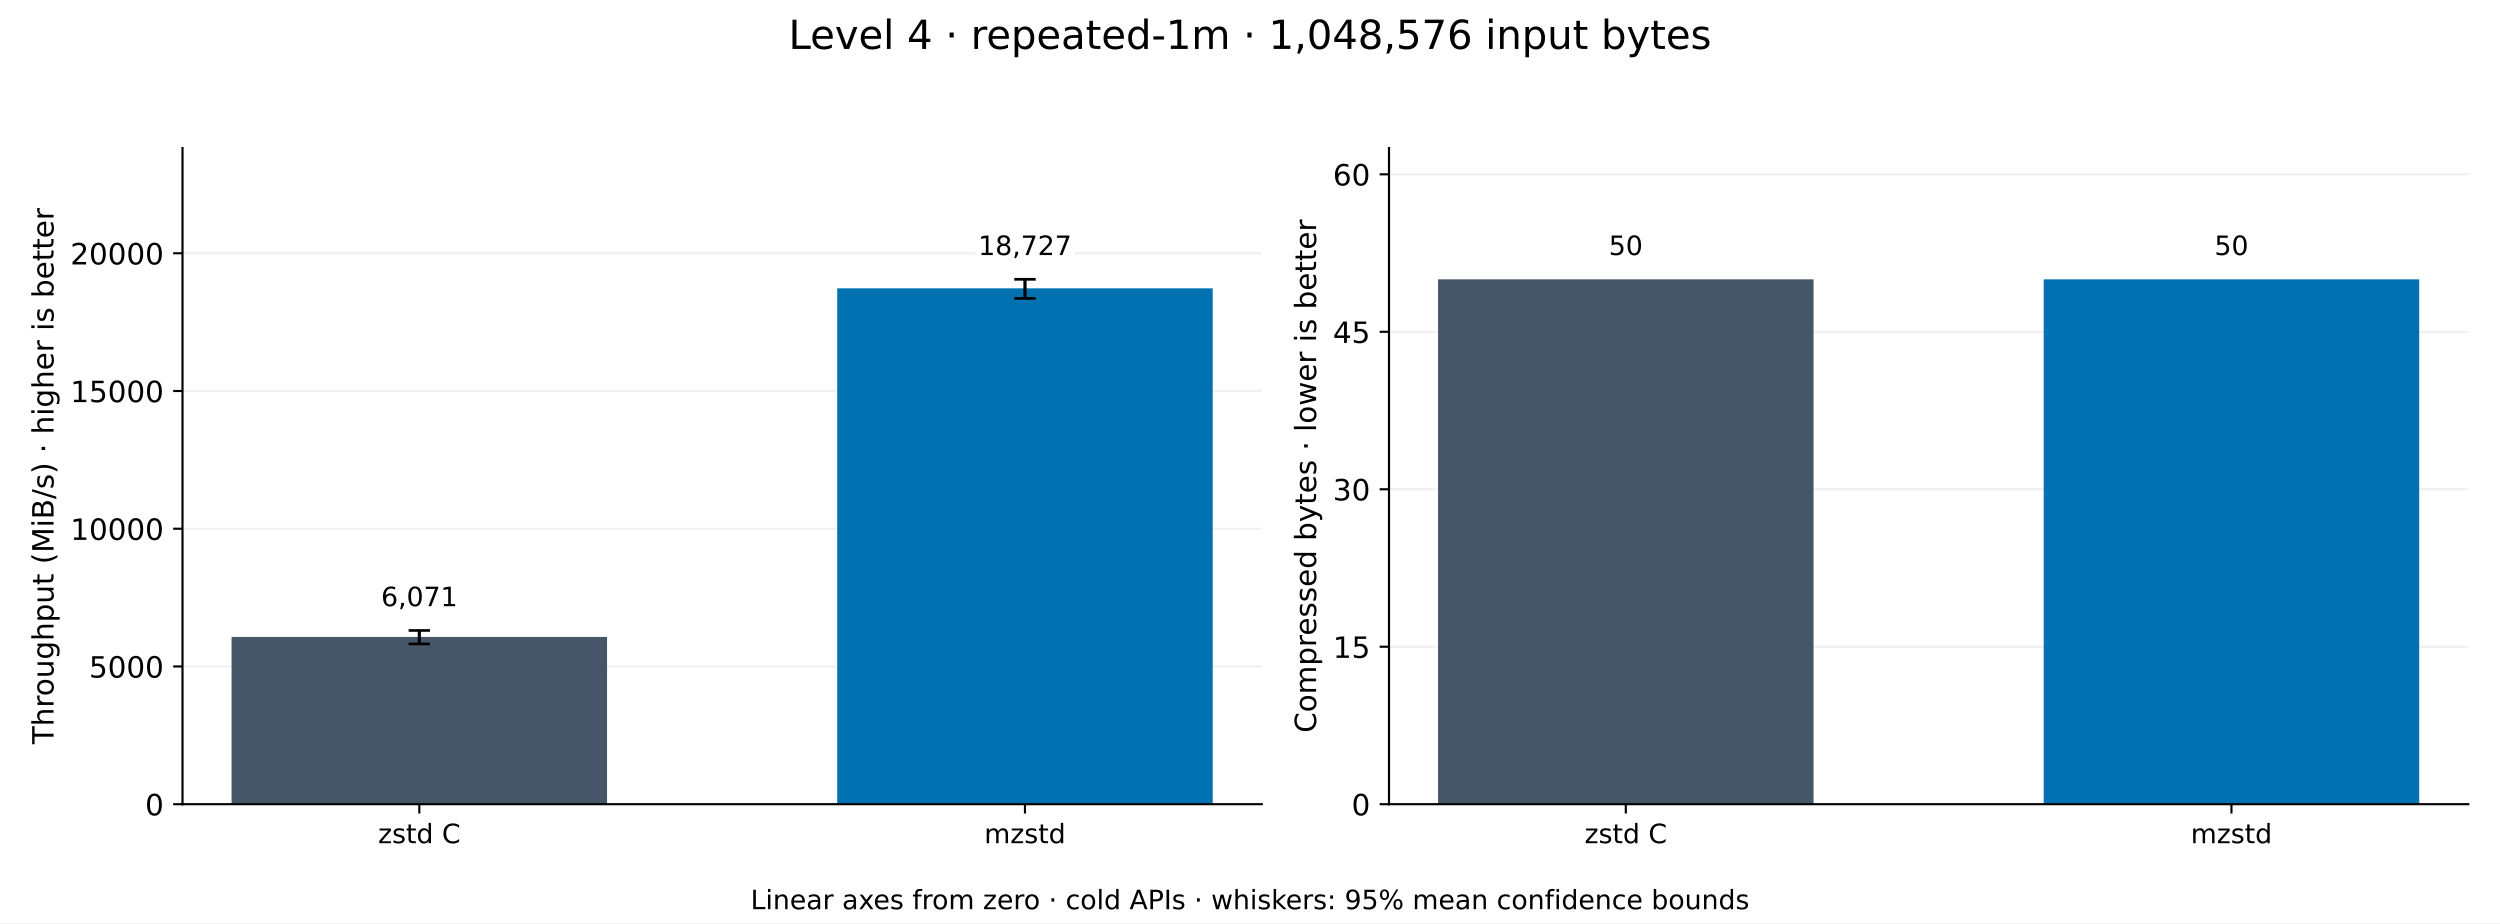
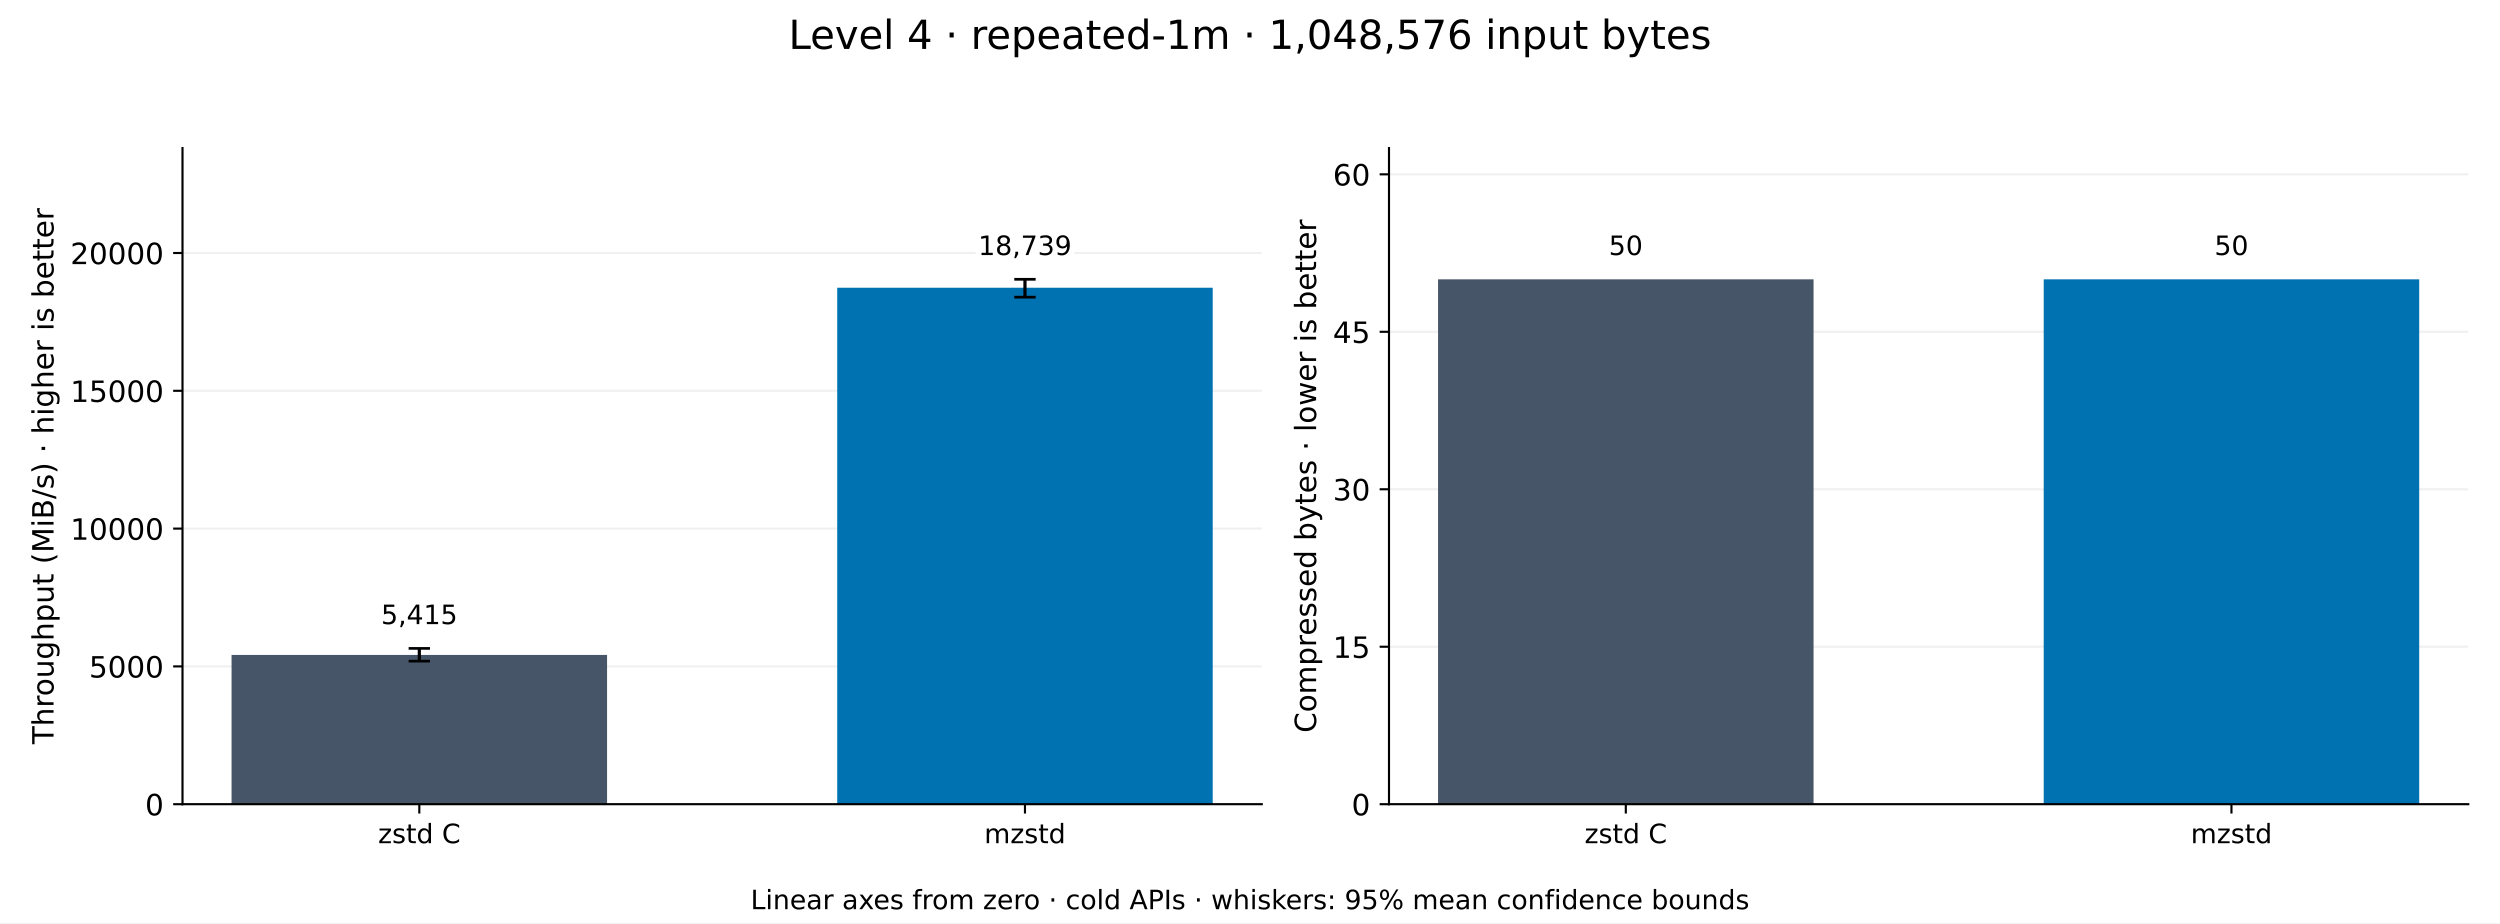
<svg xmlns="http://www.w3.org/2000/svg" xmlns:xlink="http://www.w3.org/1999/xlink" width="936pt" height="345.6pt" viewBox="0 0 936 345.6" version="1.1">
  <defs>
    <style type="text/css">*{stroke-linejoin: round; stroke-linecap: butt}</style>
  </defs>
  <g id="figure_1">
    <g id="patch_1">
      <path d="M 0 345.6 L 936 345.6 L 936 0 L 0 0 z " style="fill: #ffffff" />
    </g>
    <g id="axes_1">
      <g id="patch_2">
        <path d="M 68.33 301.088 L 472.41 301.088 L 472.41 55.44 L 68.33 55.44 z " style="fill: #ffffff" />
      </g>
      <g id="matplotlib.axis_1">
        <g id="xtick_1">
          <g id="line2d_1">
            <defs>
              <path id="mcbfd24ea1b" d="M 0 0 L 0 3.5 " style="stroke: #000000; stroke-width: 0.8" />
            </defs>
            <g>
              <use xlink:href="#mcbfd24ea1b" x="156.992" y="301.088" style="stroke: #000000; stroke-width: 0.8" />
            </g>
          </g>
          <g id="text_1">
            <text style="font-size: 10px; font-family: 'DejaVu Sans', 'Bitstream Vera Sans', 'Computer Modern Sans Serif', 'Lucida Grande', 'Verdana', 'Geneva', 'Lucid', 'Arial', 'Helvetica', 'Avant Garde', sans-serif; text-anchor: middle" x="156.992" y="315.686" transform="rotate(-0 156.9918 315.6864)">zstd C</text>
          </g>
        </g>
        <g id="xtick_2">
          <g id="line2d_2">
            <g>
              <use xlink:href="#mcbfd24ea1b" x="383.748" y="301.088" style="stroke: #000000; stroke-width: 0.8" />
            </g>
          </g>
          <g id="text_2">
            <text style="font-size: 10px; font-family: 'DejaVu Sans', 'Bitstream Vera Sans', 'Computer Modern Sans Serif', 'Lucida Grande', 'Verdana', 'Geneva', 'Lucid', 'Arial', 'Helvetica', 'Avant Garde', sans-serif; text-anchor: middle" x="383.748" y="315.686" transform="rotate(-0 383.7482 315.6864)">mzstd</text>
          </g>
        </g>
      </g>
      <g id="matplotlib.axis_2">
        <g id="ytick_1">
          <g id="line2d_3">
            <path d="M 68.33 301.088 L 472.41 301.088 " clip-path="url(#p8b96617e86)" style="fill: none; stroke: #b0b0b0; stroke-opacity: 0.18; stroke-width: 0.8; stroke-linecap: square" />
          </g>
          <g id="line2d_4">
            <defs>
              <path id="m862e928616" d="M 0 0 L -3.5 0 " style="stroke: #000000; stroke-width: 0.8" />
            </defs>
            <g>
              <use xlink:href="#m862e928616" x="68.33" y="301.088" style="stroke: #000000; stroke-width: 0.8" />
            </g>
          </g>
          <g id="text_3">
            <text style="font-size: 11px; font-family: 'DejaVu Sans', 'Bitstream Vera Sans', 'Computer Modern Sans Serif', 'Lucida Grande', 'Verdana', 'Geneva', 'Lucid', 'Arial', 'Helvetica', 'Avant Garde', sans-serif; text-anchor: end" x="61.33" y="305.267" transform="rotate(-0 61.33 305.2671)">0</text>
          </g>
        </g>
        <g id="ytick_2">
          <g id="line2d_5">
-             <path d="M 68.33 249.523 L 472.41 249.523 " clip-path="url(#p8b96617e86)" style="fill: none; stroke: #b0b0b0; stroke-opacity: 0.18; stroke-width: 0.8; stroke-linecap: square" />
+             <path d="M 68.33 249.496 L 472.41 249.496 " clip-path="url(#p8b96617e86)" style="fill: none; stroke: #b0b0b0; stroke-opacity: 0.18; stroke-width: 0.8; stroke-linecap: square" />
          </g>
          <g id="line2d_6">
            <g>
-               <use xlink:href="#m862e928616" x="68.33" y="249.523" style="stroke: #000000; stroke-width: 0.8" />
+               <use xlink:href="#m862e928616" x="68.33" y="249.496" style="stroke: #000000; stroke-width: 0.8" />
            </g>
          </g>
          <g id="text_4">
-             <text style="font-size: 11px; font-family: 'DejaVu Sans', 'Bitstream Vera Sans', 'Computer Modern Sans Serif', 'Lucida Grande', 'Verdana', 'Geneva', 'Lucid', 'Arial', 'Helvetica', 'Avant Garde', sans-serif; text-anchor: end" x="61.33" y="253.702" transform="rotate(-0 61.33 253.7019)">5000</text>
+             <text style="font-size: 11px; font-family: 'DejaVu Sans', 'Bitstream Vera Sans', 'Computer Modern Sans Serif', 'Lucida Grande', 'Verdana', 'Geneva', 'Lucid', 'Arial', 'Helvetica', 'Avant Garde', sans-serif; text-anchor: end" x="61.33" y="253.675" transform="rotate(-0 61.33 253.6747)">5000</text>
          </g>
        </g>
        <g id="ytick_3">
          <g id="line2d_7">
-             <path d="M 68.33 197.957 L 472.41 197.957 " clip-path="url(#p8b96617e86)" style="fill: none; stroke: #b0b0b0; stroke-opacity: 0.18; stroke-width: 0.8; stroke-linecap: square" />
+             <path d="M 68.33 197.903 L 472.41 197.903 " clip-path="url(#p8b96617e86)" style="fill: none; stroke: #b0b0b0; stroke-opacity: 0.18; stroke-width: 0.8; stroke-linecap: square" />
          </g>
          <g id="line2d_8">
            <g>
-               <use xlink:href="#m862e928616" x="68.33" y="197.957" style="stroke: #000000; stroke-width: 0.8" />
+               <use xlink:href="#m862e928616" x="68.33" y="197.903" style="stroke: #000000; stroke-width: 0.8" />
            </g>
          </g>
          <g id="text_5">
-             <text style="font-size: 11px; font-family: 'DejaVu Sans', 'Bitstream Vera Sans', 'Computer Modern Sans Serif', 'Lucida Grande', 'Verdana', 'Geneva', 'Lucid', 'Arial', 'Helvetica', 'Avant Garde', sans-serif; text-anchor: end" x="61.33" y="202.137" transform="rotate(-0 61.33 202.1366)">10000</text>
+             <text style="font-size: 11px; font-family: 'DejaVu Sans', 'Bitstream Vera Sans', 'Computer Modern Sans Serif', 'Lucida Grande', 'Verdana', 'Geneva', 'Lucid', 'Arial', 'Helvetica', 'Avant Garde', sans-serif; text-anchor: end" x="61.33" y="202.082" transform="rotate(-0 61.33 202.0822)">10000</text>
          </g>
        </g>
        <g id="ytick_4">
          <g id="line2d_9">
-             <path d="M 68.33 146.392 L 472.41 146.392 " clip-path="url(#p8b96617e86)" style="fill: none; stroke: #b0b0b0; stroke-opacity: 0.18; stroke-width: 0.8; stroke-linecap: square" />
+             <path d="M 68.33 146.311 L 472.41 146.311 " clip-path="url(#p8b96617e86)" style="fill: none; stroke: #b0b0b0; stroke-opacity: 0.18; stroke-width: 0.8; stroke-linecap: square" />
          </g>
          <g id="line2d_10">
            <g>
-               <use xlink:href="#m862e928616" x="68.33" y="146.392" style="stroke: #000000; stroke-width: 0.8" />
+               <use xlink:href="#m862e928616" x="68.33" y="146.311" style="stroke: #000000; stroke-width: 0.8" />
            </g>
          </g>
          <g id="text_6">
-             <text style="font-size: 11px; font-family: 'DejaVu Sans', 'Bitstream Vera Sans', 'Computer Modern Sans Serif', 'Lucida Grande', 'Verdana', 'Geneva', 'Lucid', 'Arial', 'Helvetica', 'Avant Garde', sans-serif; text-anchor: end" x="61.33" y="150.571" transform="rotate(-0 61.33 150.5713)">15000</text>
+             <text style="font-size: 11px; font-family: 'DejaVu Sans', 'Bitstream Vera Sans', 'Computer Modern Sans Serif', 'Lucida Grande', 'Verdana', 'Geneva', 'Lucid', 'Arial', 'Helvetica', 'Avant Garde', sans-serif; text-anchor: end" x="61.33" y="150.49" transform="rotate(-0 61.33 150.4897)">15000</text>
          </g>
        </g>
        <g id="ytick_5">
          <g id="line2d_11">
-             <path d="M 68.33 94.827 L 472.41 94.827 " clip-path="url(#p8b96617e86)" style="fill: none; stroke: #b0b0b0; stroke-opacity: 0.18; stroke-width: 0.8; stroke-linecap: square" />
+             <path d="M 68.33 94.718 L 472.41 94.718 " clip-path="url(#p8b96617e86)" style="fill: none; stroke: #b0b0b0; stroke-opacity: 0.18; stroke-width: 0.8; stroke-linecap: square" />
          </g>
          <g id="line2d_12">
            <g>
-               <use xlink:href="#m862e928616" x="68.33" y="94.827" style="stroke: #000000; stroke-width: 0.8" />
+               <use xlink:href="#m862e928616" x="68.33" y="94.718" style="stroke: #000000; stroke-width: 0.8" />
            </g>
          </g>
          <g id="text_7">
-             <text style="font-size: 11px; font-family: 'DejaVu Sans', 'Bitstream Vera Sans', 'Computer Modern Sans Serif', 'Lucida Grande', 'Verdana', 'Geneva', 'Lucid', 'Arial', 'Helvetica', 'Avant Garde', sans-serif; text-anchor: end" x="61.33" y="99.006" transform="rotate(-0 61.33 99.00603)">20000</text>
+             <text style="font-size: 11px; font-family: 'DejaVu Sans', 'Bitstream Vera Sans', 'Computer Modern Sans Serif', 'Lucida Grande', 'Verdana', 'Geneva', 'Lucid', 'Arial', 'Helvetica', 'Avant Garde', sans-serif; text-anchor: end" x="61.33" y="98.897" transform="rotate(-0 61.33 98.89721)">20000</text>
          </g>
        </g>
        <g id="text_8">
          <text style="font-size: 11px; font-family: 'DejaVu Sans', 'Bitstream Vera Sans', 'Computer Modern Sans Serif', 'Lucida Grande', 'Verdana', 'Geneva', 'Lucid', 'Arial', 'Helvetica', 'Avant Garde', sans-serif; text-anchor: middle" x="20.049" y="178.264" transform="rotate(-90 20.04859 178.264)">Throughput (MiB/s) · higher is better</text>
        </g>
      </g>
      <g id="patch_3">
-         <path d="M 86.697 301.088 L 227.286 301.088 L 227.286 238.474 L 86.697 238.474 z " clip-path="url(#p8b96617e86)" style="fill: #475569" />
+         <path d="M 86.697 301.088 L 227.286 301.088 L 227.286 245.21 L 86.697 245.21 z " clip-path="url(#p8b96617e86)" style="fill: #475569" />
      </g>
      <g id="patch_4">
-         <path d="M 313.454 301.088 L 454.043 301.088 L 454.043 107.96 L 313.454 107.96 z " clip-path="url(#p8b96617e86)" style="fill: #0072b2" />
+         <path d="M 313.454 301.088 L 454.043 301.088 L 454.043 107.735 L 313.454 107.735 z " clip-path="url(#p8b96617e86)" style="fill: #0072b2" />
      </g>
      <g id="LineCollection_1">
-         <path d="M 156.992 241.083 L 156.992 236.038 " clip-path="url(#p8b96617e86)" style="fill: none; stroke: #000000; stroke-width: 1.2" />
-         <path d="M 383.748 111.718 L 383.748 104.57 " clip-path="url(#p8b96617e86)" style="fill: none; stroke: #000000; stroke-width: 1.2" />
+         <path d="M 156.992 247.519 L 156.992 242.75 " clip-path="url(#p8b96617e86)" style="fill: none; stroke: #000000; stroke-width: 1.2" />
+         <path d="M 383.748 111.258 L 383.748 104.57 " clip-path="url(#p8b96617e86)" style="fill: none; stroke: #000000; stroke-width: 1.2" />
      </g>
      <g id="line2d_13">
        <defs>
          <path id="mf7f69e77f0" d="M 4 0 L -4 -0 " style="stroke: #000000" />
        </defs>
        <g clip-path="url(#p8b96617e86)">
-           <use xlink:href="#mf7f69e77f0" x="156.992" y="241.083" style="fill: #1f77b4; stroke: #000000" />
-           <use xlink:href="#mf7f69e77f0" x="383.748" y="111.718" style="fill: #1f77b4; stroke: #000000" />
+           <use xlink:href="#mf7f69e77f0" x="156.992" y="247.519" style="fill: #1f77b4; stroke: #000000" />
+           <use xlink:href="#mf7f69e77f0" x="383.748" y="111.258" style="fill: #1f77b4; stroke: #000000" />
        </g>
      </g>
      <g id="line2d_14">
        <g clip-path="url(#p8b96617e86)">
-           <use xlink:href="#mf7f69e77f0" x="156.992" y="236.038" style="fill: #1f77b4; stroke: #000000" />
+           <use xlink:href="#mf7f69e77f0" x="156.992" y="242.75" style="fill: #1f77b4; stroke: #000000" />
          <use xlink:href="#mf7f69e77f0" x="383.748" y="104.57" style="fill: #1f77b4; stroke: #000000" />
        </g>
      </g>
      <g id="patch_5">
        <path d="M 68.33 301.088 L 68.33 55.44 " style="fill: none; stroke: #000000; stroke-width: 0.8; stroke-linejoin: miter; stroke-linecap: square" />
      </g>
      <g id="patch_6">
        <path d="M 68.33 301.088 L 472.41 301.088 " style="fill: none; stroke: #000000; stroke-width: 0.8; stroke-linejoin: miter; stroke-linecap: square" />
      </g>
      <g id="text_9">
        <g id="patch_7">
-           <path d="M 141.678 230.038 L 172.306 230.038 L 172.306 218.36 L 141.678 218.36 z " style="fill: #ffffff; opacity: 0.9" />
-         </g>
-         <text style="font-size: 10px; font-family: 'DejaVu Sans', 'Bitstream Vera Sans', 'Computer Modern Sans Serif', 'Lucida Grande', 'Verdana', 'Geneva', 'Lucid', 'Arial', 'Helvetica', 'Avant Garde', sans-serif; text-anchor: middle" x="156.992" y="226.959" transform="rotate(-0 156.9918 226.9586)">6,071</text>
+           <path d="M 141.678 236.75 L 172.306 236.75 L 172.306 225.072 L 141.678 225.072 z " style="fill: #ffffff; opacity: 0.9" />
+         </g>
+         <text style="font-size: 10px; font-family: 'DejaVu Sans', 'Bitstream Vera Sans', 'Computer Modern Sans Serif', 'Lucida Grande', 'Verdana', 'Geneva', 'Lucid', 'Arial', 'Helvetica', 'Avant Garde', sans-serif; text-anchor: middle" x="156.992" y="233.67" transform="rotate(-0 156.9918 233.6705)">5,415</text>
      </g>
      <g id="text_10">
        <g id="patch_8">
          <path d="M 365.253 98.57 L 402.244 98.57 L 402.244 86.891 L 365.253 86.891 z " style="fill: #ffffff; opacity: 0.9" />
        </g>
-         <text style="font-size: 10px; font-family: 'DejaVu Sans', 'Bitstream Vera Sans', 'Computer Modern Sans Serif', 'Lucida Grande', 'Verdana', 'Geneva', 'Lucid', 'Arial', 'Helvetica', 'Avant Garde', sans-serif; text-anchor: middle" x="383.748" y="95.49" transform="rotate(-0 383.7482 95.48991)">18,727</text>
+         <text style="font-size: 10px; font-family: 'DejaVu Sans', 'Bitstream Vera Sans', 'Computer Modern Sans Serif', 'Lucida Grande', 'Verdana', 'Geneva', 'Lucid', 'Arial', 'Helvetica', 'Avant Garde', sans-serif; text-anchor: middle" x="383.748" y="95.49" transform="rotate(-0 383.7482 95.48991)">18,739</text>
      </g>
    </g>
    <g id="axes_2">
      <g id="patch_9">
        <path d="M 520.04 301.088 L 924.12 301.088 L 924.12 55.44 L 520.04 55.44 z " style="fill: #ffffff" />
      </g>
      <g id="matplotlib.axis_3">
        <g id="xtick_3">
          <g id="line2d_15">
            <g>
              <use xlink:href="#mcbfd24ea1b" x="608.702" y="301.088" style="stroke: #000000; stroke-width: 0.8" />
            </g>
          </g>
          <g id="text_11">
            <text style="font-size: 10px; font-family: 'DejaVu Sans', 'Bitstream Vera Sans', 'Computer Modern Sans Serif', 'Lucida Grande', 'Verdana', 'Geneva', 'Lucid', 'Arial', 'Helvetica', 'Avant Garde', sans-serif; text-anchor: middle" x="608.702" y="315.686" transform="rotate(-0 608.7018 315.6864)">zstd C</text>
          </g>
        </g>
        <g id="xtick_4">
          <g id="line2d_16">
            <g>
              <use xlink:href="#mcbfd24ea1b" x="835.458" y="301.088" style="stroke: #000000; stroke-width: 0.8" />
            </g>
          </g>
          <g id="text_12">
            <text style="font-size: 10px; font-family: 'DejaVu Sans', 'Bitstream Vera Sans', 'Computer Modern Sans Serif', 'Lucida Grande', 'Verdana', 'Geneva', 'Lucid', 'Arial', 'Helvetica', 'Avant Garde', sans-serif; text-anchor: middle" x="835.458" y="315.686" transform="rotate(-0 835.4582 315.6864)">mzstd</text>
          </g>
        </g>
      </g>
      <g id="matplotlib.axis_4">
        <g id="ytick_6">
          <g id="line2d_17">
            <path d="M 520.04 301.088 L 924.12 301.088 " clip-path="url(#pf15c45f689)" style="fill: none; stroke: #b0b0b0; stroke-opacity: 0.18; stroke-width: 0.8; stroke-linecap: square" />
          </g>
          <g id="line2d_18">
            <g>
              <use xlink:href="#m862e928616" x="520.04" y="301.088" style="stroke: #000000; stroke-width: 0.8" />
            </g>
          </g>
          <g id="text_13">
            <text style="font-size: 11px; font-family: 'DejaVu Sans', 'Bitstream Vera Sans', 'Computer Modern Sans Serif', 'Lucida Grande', 'Verdana', 'Geneva', 'Lucid', 'Arial', 'Helvetica', 'Avant Garde', sans-serif; text-anchor: end" x="513.04" y="305.267" transform="rotate(-0 513.04 305.2671)">0</text>
          </g>
        </g>
        <g id="ytick_7">
          <g id="line2d_19">
            <path d="M 520.04 242.132 L 924.12 242.132 " clip-path="url(#pf15c45f689)" style="fill: none; stroke: #b0b0b0; stroke-opacity: 0.18; stroke-width: 0.8; stroke-linecap: square" />
          </g>
          <g id="line2d_20">
            <g>
              <use xlink:href="#m862e928616" x="520.04" y="242.132" style="stroke: #000000; stroke-width: 0.8" />
            </g>
          </g>
          <g id="text_14">
            <text style="font-size: 11px; font-family: 'DejaVu Sans', 'Bitstream Vera Sans', 'Computer Modern Sans Serif', 'Lucida Grande', 'Verdana', 'Geneva', 'Lucid', 'Arial', 'Helvetica', 'Avant Garde', sans-serif; text-anchor: end" x="513.04" y="246.312" transform="rotate(-0 513.04 246.3116)">15</text>
          </g>
        </g>
        <g id="ytick_8">
          <g id="line2d_21">
            <path d="M 520.04 183.177 L 924.12 183.177 " clip-path="url(#pf15c45f689)" style="fill: none; stroke: #b0b0b0; stroke-opacity: 0.18; stroke-width: 0.8; stroke-linecap: square" />
          </g>
          <g id="line2d_22">
            <g>
              <use xlink:href="#m862e928616" x="520.04" y="183.177" style="stroke: #000000; stroke-width: 0.8" />
            </g>
          </g>
          <g id="text_15">
            <text style="font-size: 11px; font-family: 'DejaVu Sans', 'Bitstream Vera Sans', 'Computer Modern Sans Serif', 'Lucida Grande', 'Verdana', 'Geneva', 'Lucid', 'Arial', 'Helvetica', 'Avant Garde', sans-serif; text-anchor: end" x="513.04" y="187.356" transform="rotate(-0 513.04 187.3561)">30</text>
          </g>
        </g>
        <g id="ytick_9">
          <g id="line2d_23">
            <path d="M 520.04 124.221 L 924.12 124.221 " clip-path="url(#pf15c45f689)" style="fill: none; stroke: #b0b0b0; stroke-opacity: 0.18; stroke-width: 0.8; stroke-linecap: square" />
          </g>
          <g id="line2d_24">
            <g>
              <use xlink:href="#m862e928616" x="520.04" y="124.221" style="stroke: #000000; stroke-width: 0.8" />
            </g>
          </g>
          <g id="text_16">
            <text style="font-size: 11px; font-family: 'DejaVu Sans', 'Bitstream Vera Sans', 'Computer Modern Sans Serif', 'Lucida Grande', 'Verdana', 'Geneva', 'Lucid', 'Arial', 'Helvetica', 'Avant Garde', sans-serif; text-anchor: end" x="513.04" y="128.401" transform="rotate(-0 513.04 128.4006)">45</text>
          </g>
        </g>
        <g id="ytick_10">
          <g id="line2d_25">
            <path d="M 520.04 65.266 L 924.12 65.266 " clip-path="url(#pf15c45f689)" style="fill: none; stroke: #b0b0b0; stroke-opacity: 0.18; stroke-width: 0.8; stroke-linecap: square" />
          </g>
          <g id="line2d_26">
            <g>
              <use xlink:href="#m862e928616" x="520.04" y="65.266" style="stroke: #000000; stroke-width: 0.8" />
            </g>
          </g>
          <g id="text_17">
            <text style="font-size: 11px; font-family: 'DejaVu Sans', 'Bitstream Vera Sans', 'Computer Modern Sans Serif', 'Lucida Grande', 'Verdana', 'Geneva', 'Lucid', 'Arial', 'Helvetica', 'Avant Garde', sans-serif; text-anchor: end" x="513.04" y="69.445" transform="rotate(-0 513.04 69.44506)">60</text>
          </g>
        </g>
        <g id="text_18">
          <text style="font-size: 11px; font-family: 'DejaVu Sans', 'Bitstream Vera Sans', 'Computer Modern Sans Serif', 'Lucida Grande', 'Verdana', 'Geneva', 'Lucid', 'Arial', 'Helvetica', 'Avant Garde', sans-serif; text-anchor: middle" x="492.755" y="178.264" transform="rotate(-90 492.7548 178.264)">Compressed bytes · lower is better</text>
        </g>
      </g>
      <g id="patch_10">
        <path d="M 538.407 301.088 L 678.996 301.088 L 678.996 104.57 L 538.407 104.57 z " clip-path="url(#pf15c45f689)" style="fill: #475569" />
      </g>
      <g id="patch_11">
        <path d="M 765.164 301.088 L 905.753 301.088 L 905.753 104.57 L 765.164 104.57 z " clip-path="url(#pf15c45f689)" style="fill: #0072b2" />
      </g>
      <g id="patch_12">
        <path d="M 520.04 301.088 L 520.04 55.44 " style="fill: none; stroke: #000000; stroke-width: 0.8; stroke-linejoin: miter; stroke-linecap: square" />
      </g>
      <g id="patch_13">
        <path d="M 520.04 301.088 L 924.12 301.088 " style="fill: none; stroke: #000000; stroke-width: 0.8; stroke-linejoin: miter; stroke-linecap: square" />
      </g>
      <g id="text_19">
        <g id="patch_14">
          <path d="M 601.339 98.57 L 616.064 98.57 L 616.064 86.891 L 601.339 86.891 z " style="fill: #ffffff; opacity: 0.9" />
        </g>
        <text style="font-size: 10px; font-family: 'DejaVu Sans', 'Bitstream Vera Sans', 'Computer Modern Sans Serif', 'Lucida Grande', 'Verdana', 'Geneva', 'Lucid', 'Arial', 'Helvetica', 'Avant Garde', sans-serif; text-anchor: middle" x="608.702" y="95.49" transform="rotate(-0 608.7018 95.48991)">50</text>
      </g>
      <g id="text_20">
        <g id="patch_15">
          <path d="M 828.096 98.57 L 842.821 98.57 L 842.821 86.891 L 828.096 86.891 z " style="fill: #ffffff; opacity: 0.9" />
        </g>
        <text style="font-size: 10px; font-family: 'DejaVu Sans', 'Bitstream Vera Sans', 'Computer Modern Sans Serif', 'Lucida Grande', 'Verdana', 'Geneva', 'Lucid', 'Arial', 'Helvetica', 'Avant Garde', sans-serif; text-anchor: middle" x="835.458" y="95.49" transform="rotate(-0 835.4582 95.48991)">50</text>
      </g>
    </g>
    <g id="text_21">
      <text style="font-size: 15px; font-family: 'DejaVu Sans', 'Bitstream Vera Sans', 'Computer Modern Sans Serif', 'Lucida Grande', 'Verdana', 'Geneva', 'Lucid', 'Arial', 'Helvetica', 'Avant Garde', sans-serif; text-anchor: middle" x="468" y="18.31" transform="rotate(-0 468 18.30966)">Level 4 · repeated-1m · 1,048,576 input bytes</text>
    </g>
    <g id="text_22">
      <text style="font-size: 10px; font-family: 'DejaVu Sans', 'Bitstream Vera Sans', 'Computer Modern Sans Serif', 'Lucida Grande', 'Verdana', 'Geneva', 'Lucid', 'Arial', 'Helvetica', 'Avant Garde', sans-serif; text-anchor: middle" x="468" y="340.416" transform="rotate(-0 468 340.416)">Linear axes from zero · cold APIs · whiskers: 95% mean confidence bounds</text>
    </g>
  </g>
  <defs>
    <clipPath id="p8b96617e86">
      <rect x="68.33" y="55.44" width="404.08" height="245.648" />
    </clipPath>
    <clipPath id="pf15c45f689">
      <rect x="520.04" y="55.44" width="404.08" height="245.648" />
    </clipPath>
  </defs>
</svg>
